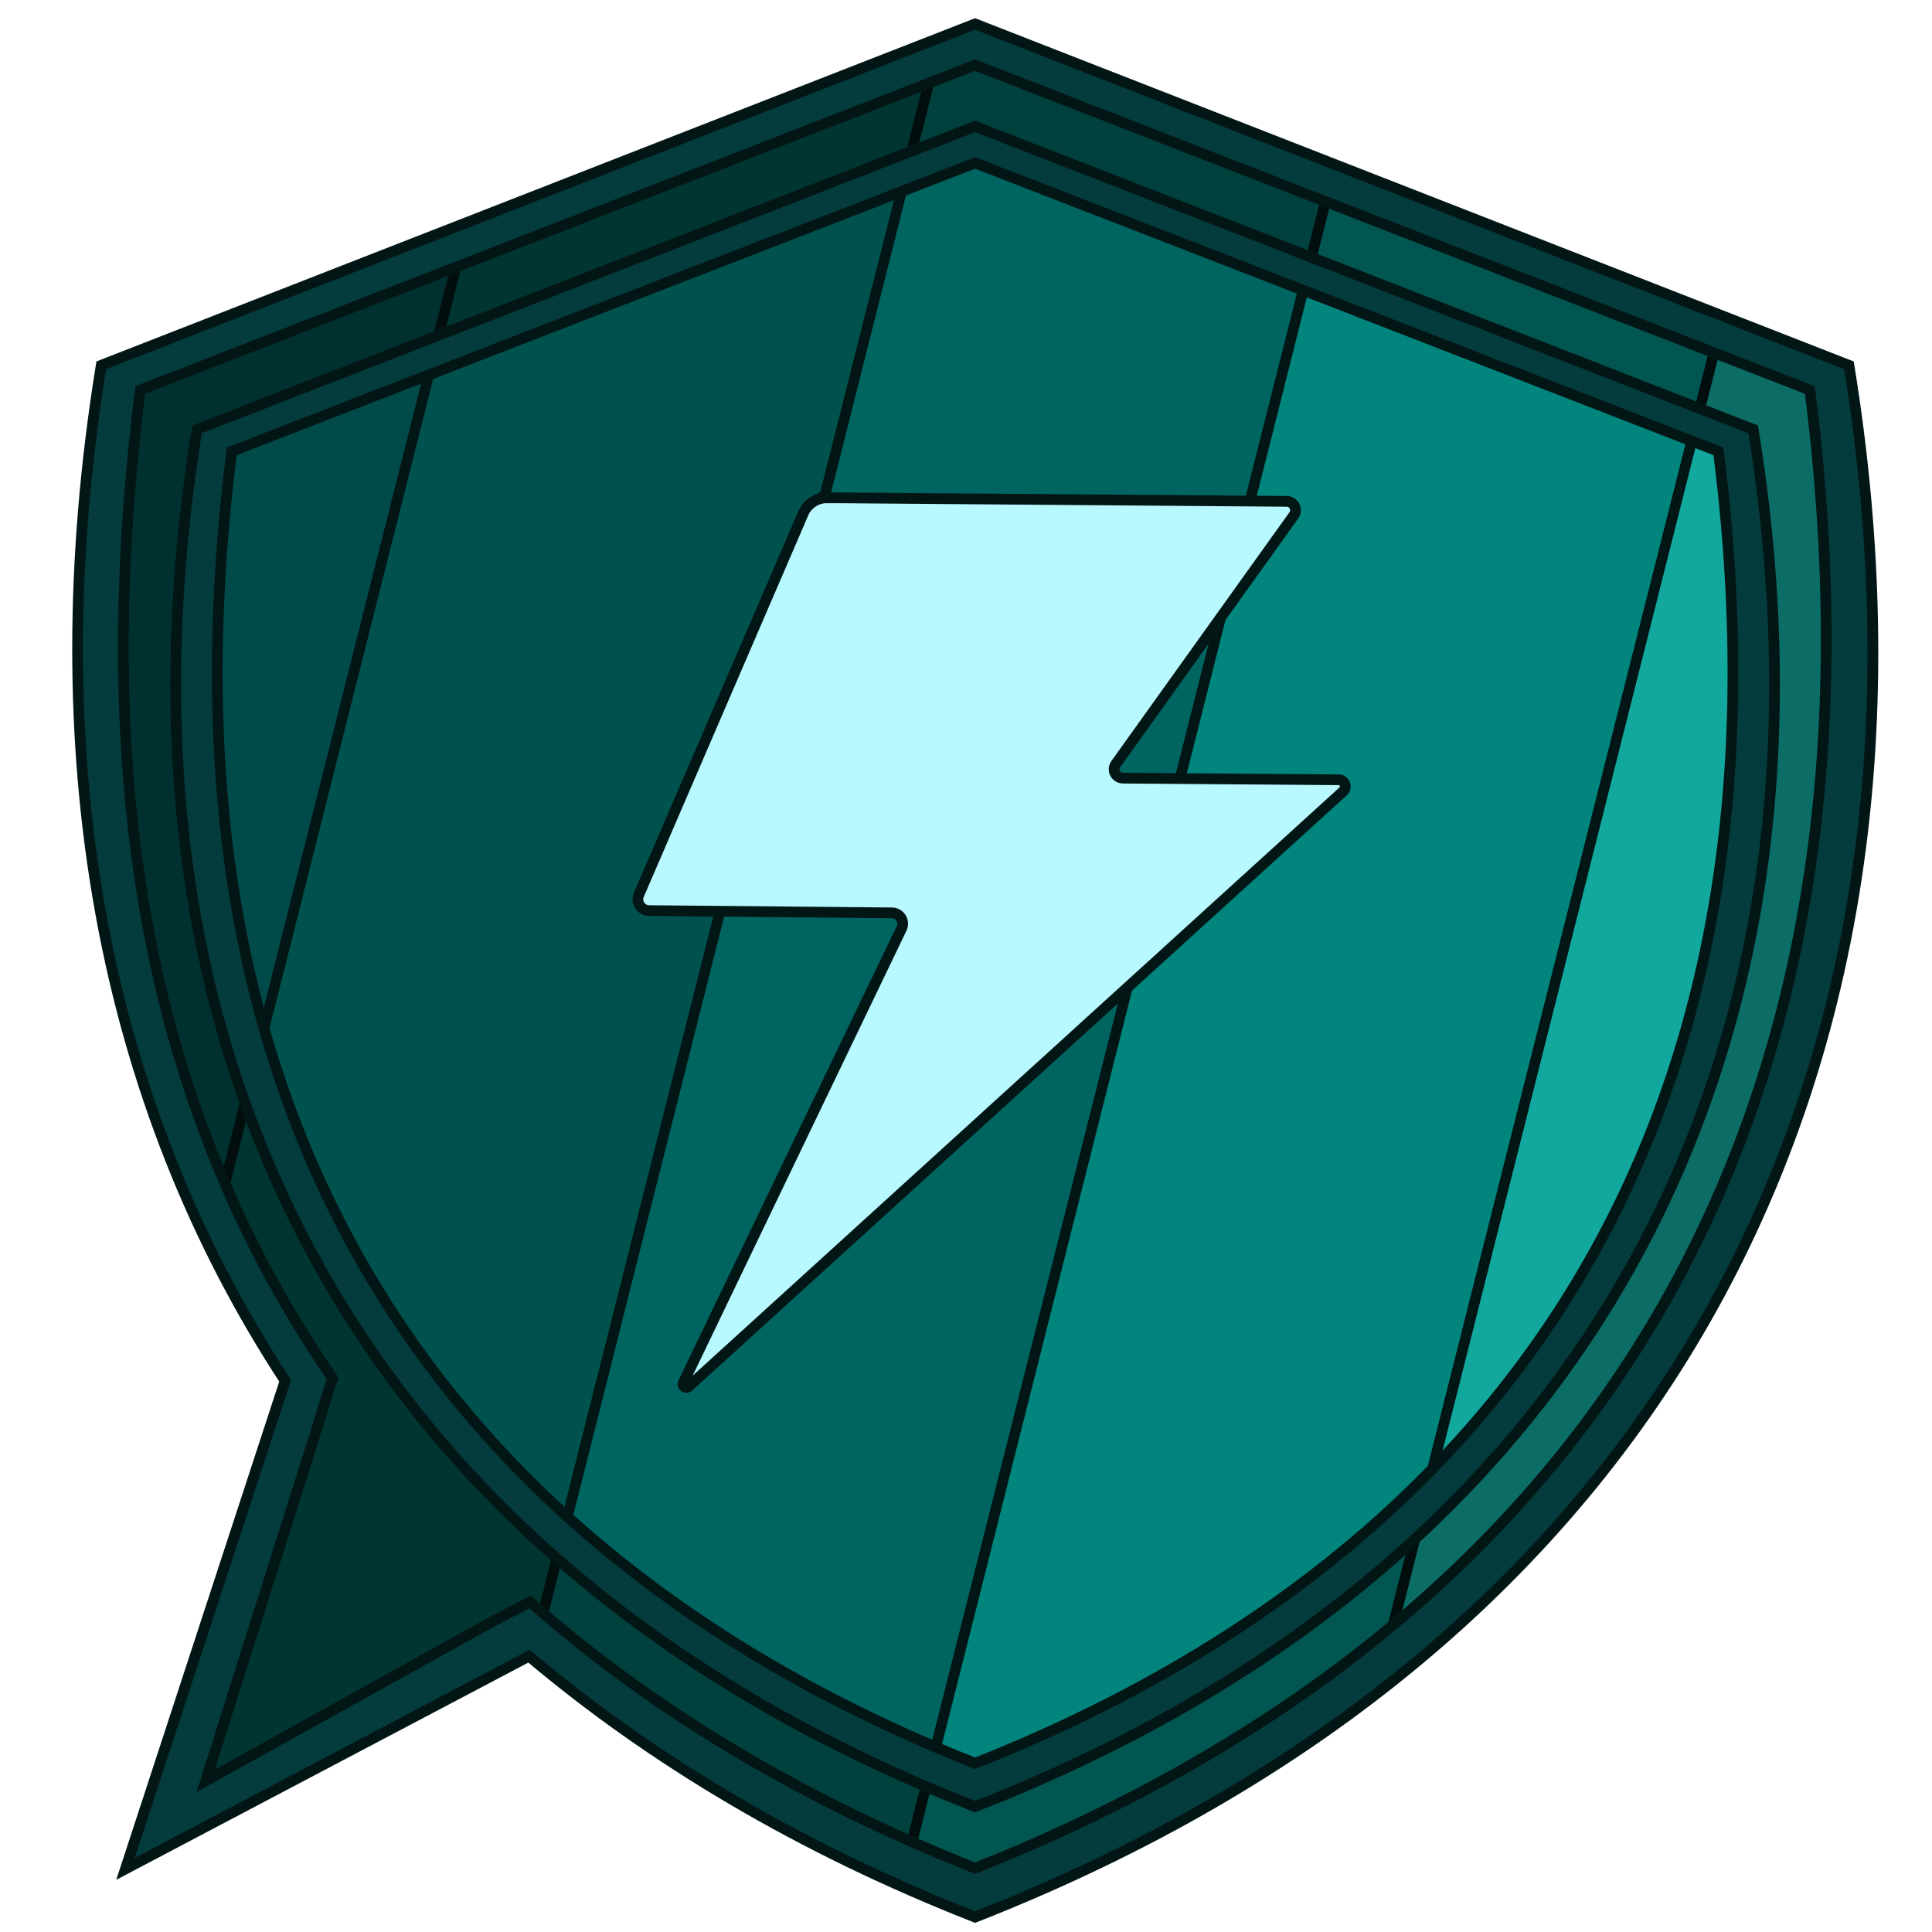
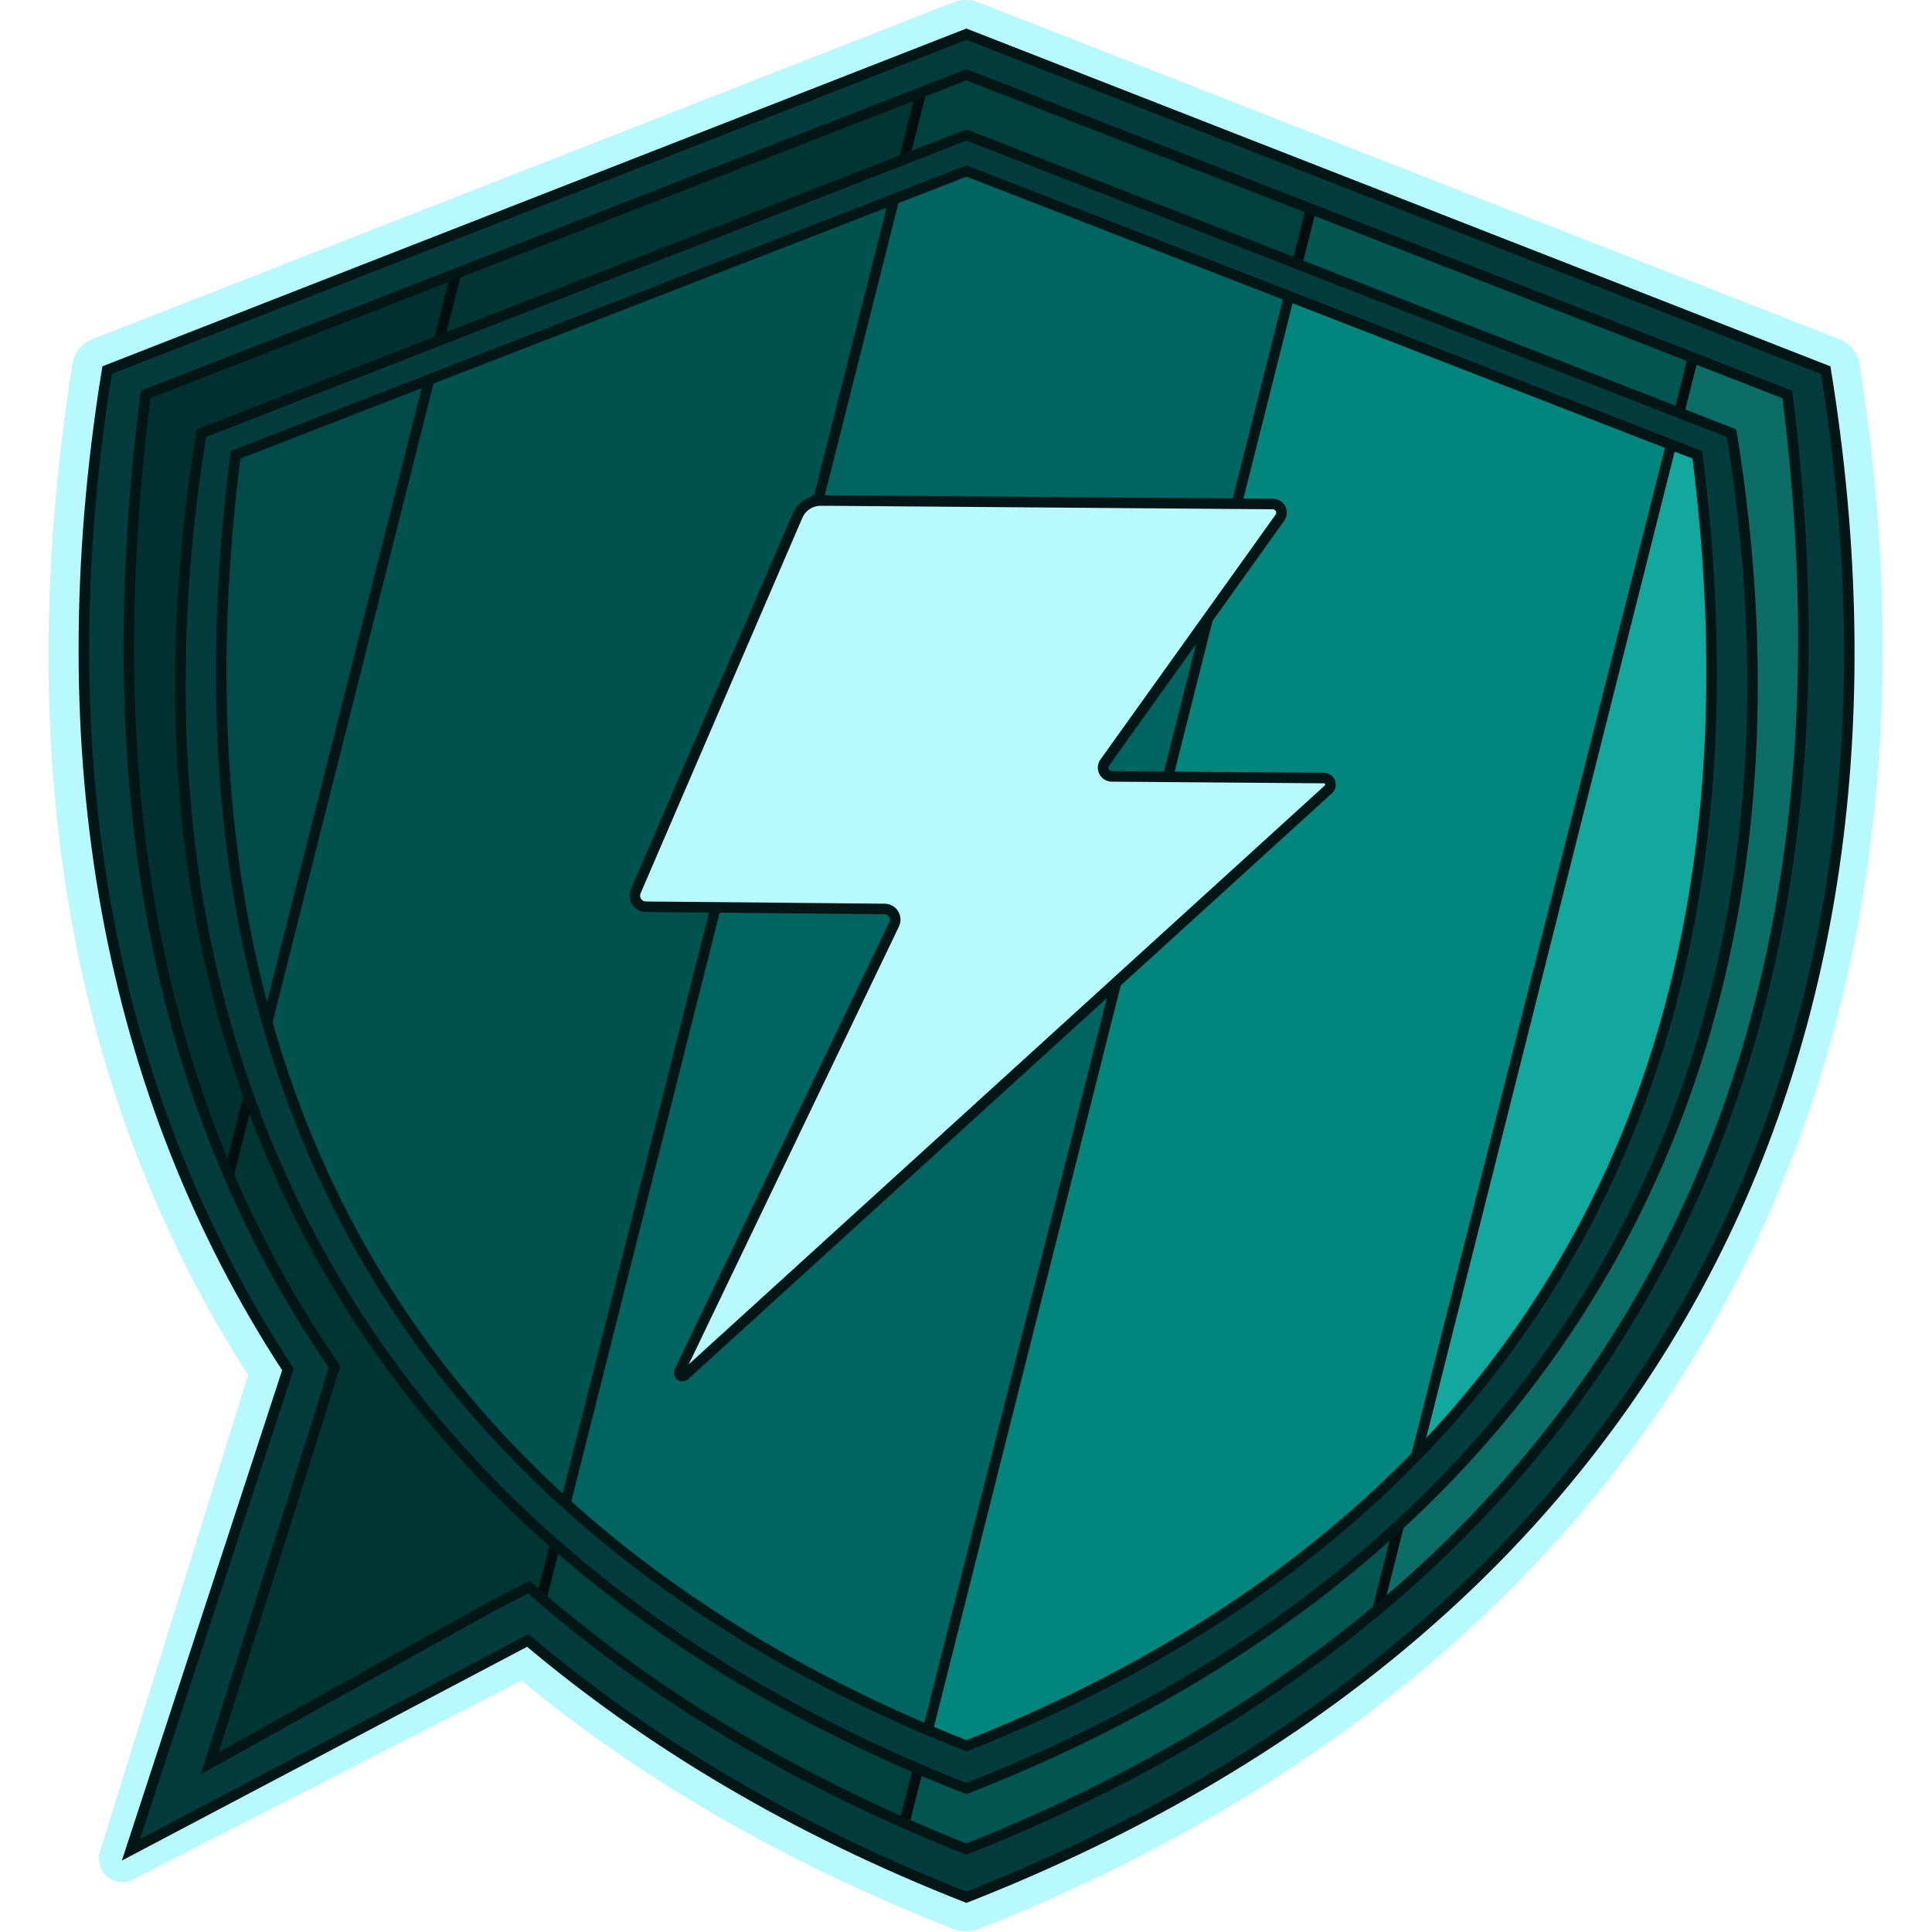
- <svg xmlns="http://www.w3.org/2000/svg" xmlns:xlink="http://www.w3.org/1999/xlink" width="90mm" height="90mm" viewBox="0 0 90 90" version="1.1" id="svg1" xml:space="preserve">
+ <svg xmlns="http://www.w3.org/2000/svg" xmlns:xlink="http://www.w3.org/1999/xlink" width="90.477mm" height="90.477mm" viewBox="0 0 90.477 90.477" version="1.1" id="svg1" xml:space="preserve">
  <defs id="defs1">
    <linearGradient id="swatch15">
      <stop style="stop-color:#000000;stop-opacity:1;" offset="0" id="stop15" />
    </linearGradient>
    <linearGradient id="swatch10">
      <stop style="stop-color:#000000;stop-opacity:1;" offset="0" id="stop10" />
    </linearGradient>
    <linearGradient id="swatch3">
      <stop style="stop-color:#000000;stop-opacity:1;" offset="0" id="stop3" />
    </linearGradient>
    <linearGradient id="swatch2">
-       <stop style="stop-color:#000000;stop-opacity:1;" offset="0" id="stop2" />
+       <stop style="stop-color:#b8f8ff;stop-opacity:1;" offset="0" id="stop2" />
    </linearGradient>
    <linearGradient id="swatch1">
      <stop style="stop-color:#031616;stop-opacity:1;" offset="0" id="stop1" />
    </linearGradient>
    <clipPath clipPathUnits="userSpaceOnUse" id="clipPath1">
      <path id="path3" style="fill:#043b3c;stroke-width:0.321" d="m 244.986,261.609 -9.191,26.716 23.355,-11.661 c -4.69,-5.054 -10.128,-9.502 -14.165,-15.056 z m 40.127,-74.692 50.724,18.764 c 6.701,39.095 -10.895,70.486 -50.724,85.293 z m 0,0 -50.724,18.764 c -6.701,39.095 10.895,70.486 50.724,85.293 z" />
    </clipPath>
    <linearGradient xlink:href="#swatch1" id="linearGradient15" x1="232.998" y1="238.946" x2="337.23" y2="238.946" gradientUnits="userSpaceOnUse" />
    <linearGradient xlink:href="#swatch1" id="linearGradient16" x1="63.191" y1="148.5" x2="146.824" y2="148.5" gradientUnits="userSpaceOnUse" />
    <linearGradient xlink:href="#swatch1" id="linearGradient17" gradientUnits="userSpaceOnUse" x1="232.998" y1="238.946" x2="337.23" y2="238.946" />
    <linearGradient xlink:href="#swatch1" id="linearGradient18" gradientUnits="userSpaceOnUse" x1="232.998" y1="238.946" x2="337.23" y2="238.946" />
    <linearGradient xlink:href="#swatch1" id="linearGradient19" gradientUnits="userSpaceOnUse" x1="232.998" y1="238.946" x2="337.23" y2="238.946" />
    <linearGradient xlink:href="#swatch1" id="linearGradient20" gradientUnits="userSpaceOnUse" x1="232.998" y1="238.946" x2="337.23" y2="238.946" />
    <linearGradient xlink:href="#swatch1" id="linearGradient21" gradientUnits="userSpaceOnUse" x1="232.998" y1="238.946" x2="337.23" y2="238.946" />
    <linearGradient xlink:href="#swatch1" id="linearGradient22" gradientUnits="userSpaceOnUse" x1="63.191" y1="148.5" x2="146.824" y2="148.5" />
    <linearGradient xlink:href="#swatch1" id="linearGradient23" gradientUnits="userSpaceOnUse" x1="63.191" y1="148.5" x2="146.824" y2="148.5" />
    <linearGradient xlink:href="#swatch1" id="linearGradient24" gradientUnits="userSpaceOnUse" x1="63.191" y1="148.5" x2="146.824" y2="148.5" />
    <linearGradient xlink:href="#swatch1" id="linearGradient25" gradientUnits="userSpaceOnUse" x1="63.191" y1="148.5" x2="146.824" y2="148.5" />
+     <linearGradient xlink:href="#swatch2" id="linearGradient1" gradientUnits="userSpaceOnUse" x1="63.191" y1="148.5" x2="146.824" y2="148.5" gradientTransform="matrix(1.014463,0,0,1.015192,217.4623,13.83007)" />
  </defs>
-   <g id="layer1" transform="translate(-62.94177,-104.1369)">
-     <g id="g2" transform="matrix(0.7867105,0,0,0.8360801,-116.3604,-50.64075)" style="display:inline;stroke:url(#linearGradient15);stroke-width:0.617;stroke-dasharray:none" clip-path="url(#clipPath1)">
+   <g id="layer1" transform="translate(-281.0684,-119.3331)">
+     <g id="g2" transform="matrix(0.7777017,0,0,0.8271418,104.1742,-33.29171)" style="display:inline;stroke:url(#linearGradient15);stroke-width:0.617;stroke-dasharray:none" clip-path="url(#clipPath1)">
      <path id="rect1" style="fill:#004b4a;stroke:url(#linearGradient17);stroke-width:0.617;stroke-dasharray:none" transform="rotate(-75)" d="m -227.834,273.596 h 146.303 v 24.396 H -227.834 Z" />
      <path id="rect1-1" style="fill:#00524e;stroke:url(#linearGradient18);stroke-width:0.617;stroke-dasharray:none" transform="rotate(-75)" d="m -227.834,297.993 h 146.303 v 24.396 H -227.834 Z" />
      <path id="rect1-1-3" style="fill:#006560;stroke:url(#linearGradient19);stroke-width:0.617;stroke-dasharray:none" transform="rotate(-75)" d="m -227.834,322.389 h 146.303 v 24.396 H -227.834 Z" />
      <path id="rect1-1-3-6" style="fill:#02857d;stroke:url(#linearGradient20);stroke-width:0.617;stroke-dasharray:none" transform="rotate(-75)" d="m -227.834,346.785 h 146.303 v 24.396 H -227.834 Z" />
      <path id="rect1-1-3-6-2" style="fill:#12a89e;stroke:url(#linearGradient21);stroke-width:0.617;stroke-dasharray:none" transform="rotate(-75)" d="m -227.834,371.182 h 146.303 v 24.396 H -227.834 Z" />
    </g>
-     <g id="g3" style="stroke:url(#linearGradient16);stroke-width:0.5;stroke-dasharray:none" transform="translate(3.365379,0.8476003)">
+     <path id="path1-5" style="fill:none;stroke:url(#linearGradient1);stroke-width:2;stroke-dasharray:none" d="m 323.734,119.918 -40.802,15.951 c -0.136,0.053 -0.265,0.213 -0.288,0.358 -2.906,18.229 -0.197,34.274 8.28,47.363 0.079,0.123 0.109,0.335 0.066,0.474 l -7.081,22.755 a 0.111,0.111 40.102 0 0 0.157,0.132 l 18.765,-9.595 c 0.13,-0.067 0.326,-0.044 0.438,0.05 5.752,4.812 12.455,8.675 20.466,11.848 0.136,0.054 0.356,0.054 0.492,-3e-5 32.169,-12.746 46.417,-39.597 41.092,-73.027 -0.023,-0.144 -0.152,-0.304 -0.288,-0.358 l -40.803,-15.951 a 0.677,0.677 180 0 0 -0.493,0 z" transform="matrix(0.9885488,0,0,0.9893092,6.03231,1.732508)" />
+     <g id="g3" style="stroke:url(#linearGradient16);stroke-width:0.5;stroke-dasharray:none" transform="matrix(0.9885488,0,0,0.9893092,222.529,17.64618)">
      <g id="g1" style="stroke:url(#linearGradient23);stroke-width:0.5;stroke-dasharray:none">
        <path id="path15-3-5" style="opacity:0.352;fill:#000000;fill-opacity:1;stroke:url(#linearGradient22);stroke-width:0.5;stroke-dasharray:none" d="m -54.535,65.444 -38.87,15.145 c -2.903,17.837 0.143,33.688 8.853,46.257 l -5.824,18.522 15.017,-8.277 c 5.699,4.983 12.651,9.144 20.825,12.344 30.522,-11.952 44.006,-37.291 38.87,-68.847 z m -0.018,2.851 36.246,14.114 c 4.611,37.59 -14.178,55.294 -36.246,64.159 -21.698,-8.586 -40.915,-26.536 -36.245,-64.159 z" transform="translate(159.5437,40.87617)" />
      </g>
      <path style="opacity:1;fill:#b8f8ff;fill-opacity:1;stroke:url(#linearGradient24);stroke-width:0.5;stroke-dasharray:none" d="m 98.104,126.476 21.413,0.168 a 0.412,0.412 63.022 0 1 0.332,0.652 l -8.296,11.589 a 0.412,0.412 63.02 0 0 0.332,0.652 l 10.053,0.078 a 0.31,0.31 69.08 0 1 0.206,0.54 l -30.496,27.732 a 0.155,0.155 36.692 0 1 -0.243,-0.181 l 10.172,-21.169 a 0.504,0.504 58.099 0 0 -0.45,-0.723 l -11.313,-0.105 a 0.527,0.527 56.927 0 1 -0.479,-0.736 l 7.662,-17.772 a 1.196,1.196 146.885 0 1 1.108,-0.723 z" id="path2" />
      <path id="path1" style="fill:#043b3c;stroke:url(#linearGradient25);stroke-width:0.5;stroke-dasharray:none" d="m 105,104.405 -40.707,15.902 c -2.948,18.164 0.057,34.311 8.566,47.305 l -7.438,22.738 18.799,-9.91 c 5.772,4.866 12.682,8.976 20.78,12.155 31.964,-12.549 46.085,-39.154 40.707,-72.287 z m 0,1.919 38.888,15.136 c 4.998,39.459 -15.372,59.529 -38.888,68.857 -7.461,-2.96 -14.606,-7.001 -20.724,-12.4 l -1.849,0.952 -13.268,7.38 5.197,-16.465 0.705,-2.303 c 0.023,0.033 0.044,0.065 0,-5.2e-4 -0.02,-0.03 -0.04,-0.059 -0.013,-0.02 -7.708,-11.186 -11.485,-25.866 -8.934,-46.002 z m 5.2e-4,2.852 -36.246,14.114 c -4.788,29.408 7.785,53.021 36.246,64.159 28.461,-11.138 41.034,-34.752 36.245,-64.159 z m 0,1.704 34.625,13.434 c 4.451,35.023 -13.687,52.836 -34.625,61.116 -20.938,-8.279 -39.076,-26.093 -34.626,-61.116 z" />
    </g>
  </g>
</svg>
